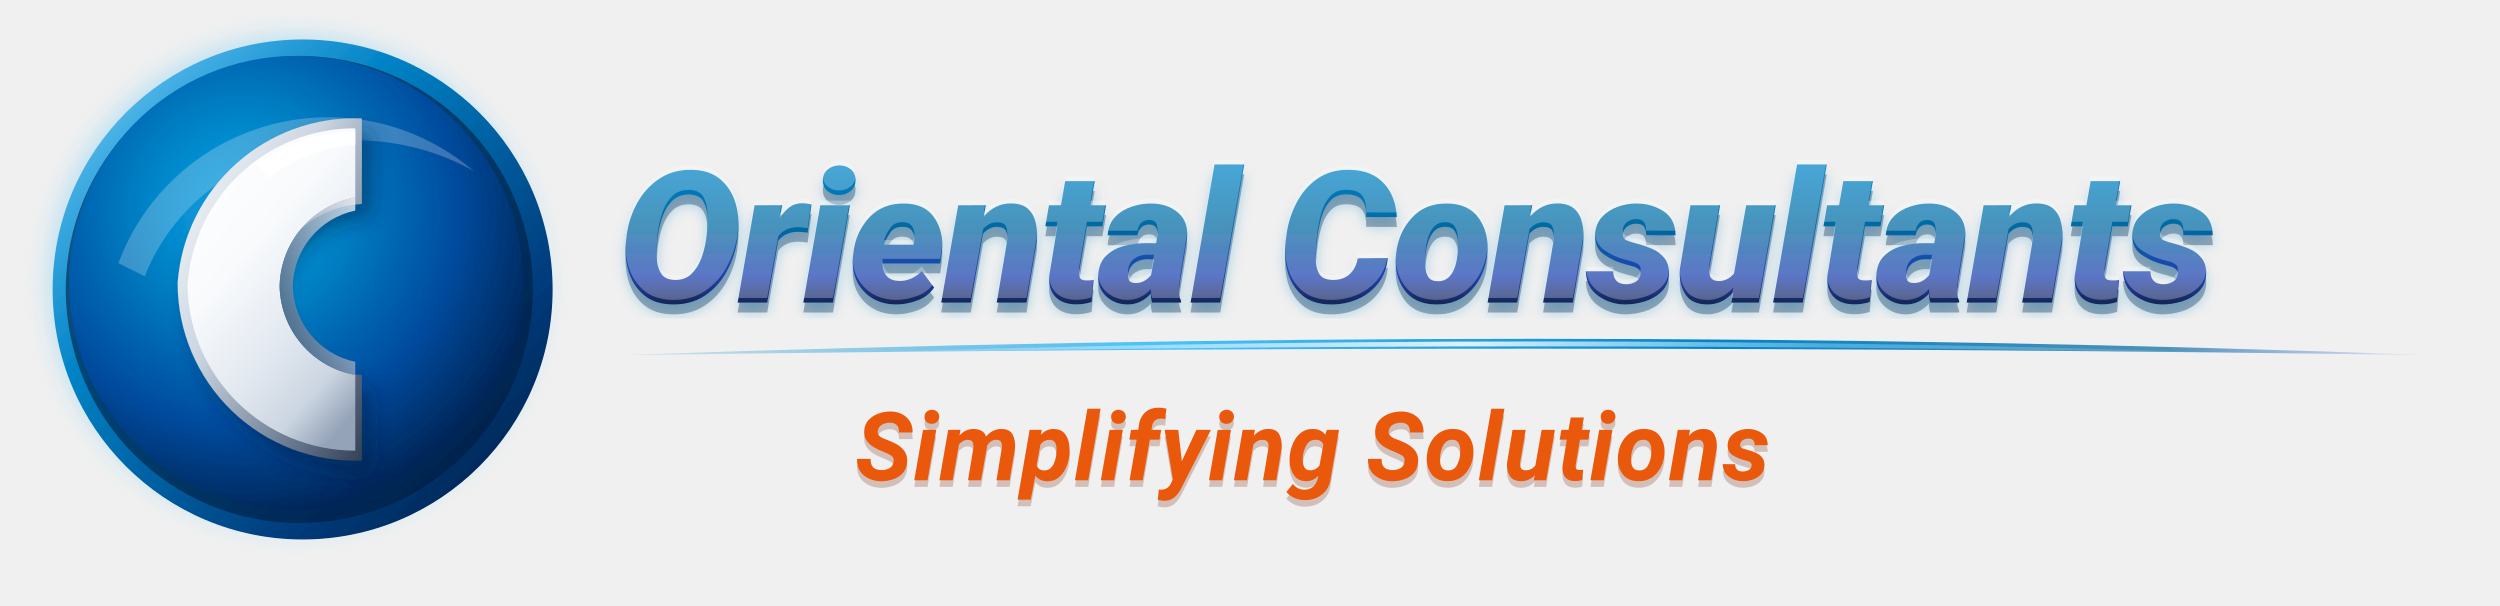
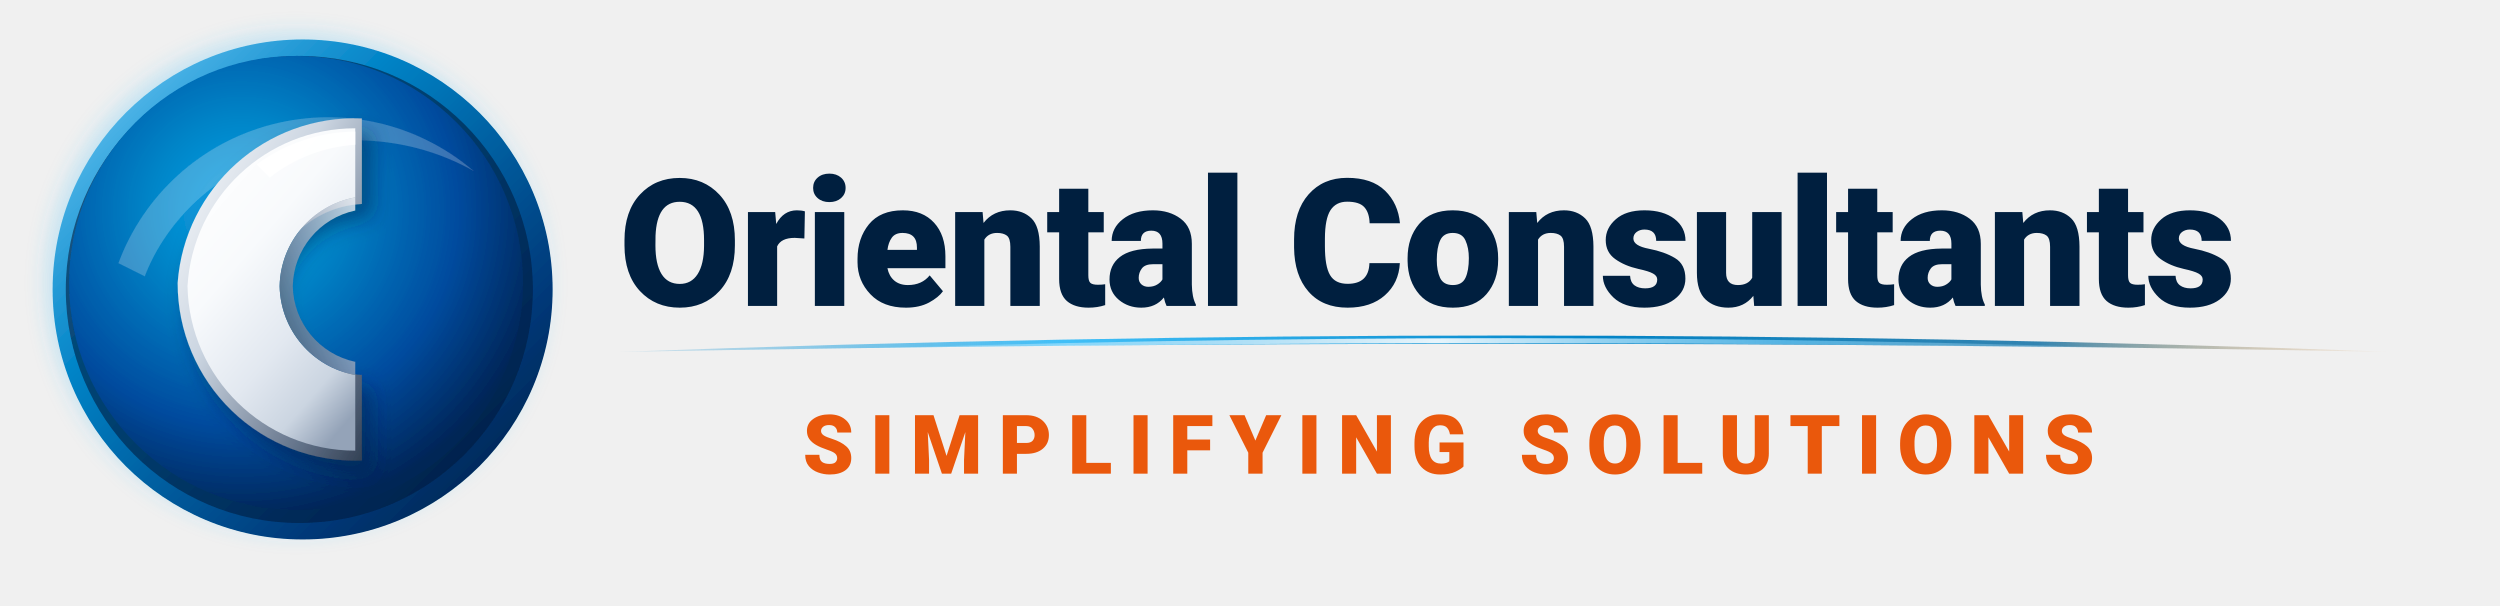
<svg xmlns="http://www.w3.org/2000/svg" viewBox="0 0 380 92" width="100%" height="100%" fill="none">
  <defs>
+     <style>
+       .logo-title {
+         font-family: 'Plus Jakarta Sans', -apple-system, BlinkMacSystemFont, 'Segoe UI', Roboto, 'Helvetica Neue', Arial, sans-serif;
+         font-size: 27px;
+         font-weight: 800;
+         letter-spacing: -0.25px;
+         fill: #001f3f;
+       }
+       .logo-tagline {
+         font-family: 'Plus Jakarta Sans', -apple-system, BlinkMacSystemFont, 'Segoe UI', Roboto, 'Helvetica Neue', Arial, sans-serif;
+         font-size: 12.5px;
+         font-weight: 800;
+         letter-spacing: 2.4px;
+         fill: #ea580c;
+         text-transform: uppercase;
+       }
+       @media (prefers-color-scheme: dark) {
+         .logo-title {
+           fill: #ffffff !important;
+         }
+         .logo-tagline {
+           fill: #fbbf24 !important;
+         }
+       }
+     </style>
    <filter id="ocDropShadow" x="-20%" y="-20%" width="150%" height="150%">
      <feDropShadow dx="2" dy="4" stdDeviation="3.5" flood-color="#071630" flood-opacity="0.38" />
      <feDropShadow dx="-1" dy="-1" stdDeviation="1.5" flood-color="#38bdf8" flood-opacity="0.25" />
    </filter>
    <filter id="cBevelShadow" x="-20%" y="-20%" width="140%" height="140%">
      <feDropShadow dx="1.5" dy="2" stdDeviation="1.5" flood-color="#021f4a" flood-opacity="0.5" />
-     </filter>
-     <filter id="textGlow" x="-10%" y="-10%" width="120%" height="120%">
-       <feDropShadow dx="0" dy="1.5" stdDeviation="1" flood-color="#0284c7" flood-opacity="0.3" />
    </filter>
    <radialGradient id="blueDiscGrad" cx="38%" cy="34%" r="68%">
      <stop offset="0%" stop-color="#0ea5e9" />
      <stop offset="30%" stop-color="#0284c7" />
      <stop offset="70%" stop-color="#034b9e" />
      <stop offset="100%" stop-color="#022557" />
    </radialGradient>
    <linearGradient id="blueRimGrad" x1="0%" y1="0%" x2="100%" y2="100%">
      <stop offset="0%" stop-color="#7dd3fc" />
      <stop offset="35%" stop-color="#0284c7" />
      <stop offset="75%" stop-color="#033878" />
      <stop offset="100%" stop-color="#011938" />
    </linearGradient>
    <linearGradient id="chromeFace" x1="20%" y1="0%" x2="80%" y2="100%">
      <stop offset="0%" stop-color="#ffffff" />
      <stop offset="35%" stop-color="#f8fafc" />
      <stop offset="65%" stop-color="#e2e8f0" />
      <stop offset="85%" stop-color="#cbd5e1" />
      <stop offset="100%" stop-color="#94a3b8" />
    </linearGradient>
    <linearGradient id="chromeBevel" x1="0%" y1="0%" x2="100%" y2="100%">
      <stop offset="0%" stop-color="#ffffff" />
      <stop offset="40%" stop-color="#cbd5e1" />
      <stop offset="80%" stop-color="#64748b" />
      <stop offset="100%" stop-color="#334155" />
    </linearGradient>
    <linearGradient id="chromeInner" x1="0%" y1="100%" x2="100%" y2="0%">
      <stop offset="0%" stop-color="#475569" />
      <stop offset="50%" stop-color="#94a3b8" />
      <stop offset="100%" stop-color="#f1f5f9" />
    </linearGradient>
-     <linearGradient id="textBlueGrad" x1="0%" y1="0%" x2="0%" y2="100%">
-       <stop offset="0%" stop-color="#0284c7" />
-       <stop offset="45%" stop-color="#0369a1" />
-       <stop offset="80%" stop-color="#1e40af" />
-       <stop offset="100%" stop-color="#172554" />
-     </linearGradient>
    <linearGradient id="swooshGrad" x1="0%" y1="0%" x2="100%" y2="0%">
      <stop offset="0%" stop-color="#0284c7" stop-opacity="0.1" />
-       <stop offset="30%" stop-color="#38bdf8" stop-opacity="0.9" />
-       <stop offset="60%" stop-color="#0284c7" stop-opacity="1" />
-       <stop offset="85%" stop-color="#0369a1" stop-opacity="0.7" />
-       <stop offset="100%" stop-color="#1d4ed8" stop-opacity="0" />
+       <stop offset="25%" stop-color="#38bdf8" stop-opacity="0.95" />
+       <stop offset="55%" stop-color="#0284c7" stop-opacity="1" />
+       <stop offset="80%" stop-color="#0369a1" stop-opacity="0.8" />
+       <stop offset="100%" stop-color="#d97706" stop-opacity="0" />
    </linearGradient>
    <linearGradient id="swooshShine" x1="0%" y1="0%" x2="100%" y2="0%">
      <stop offset="0%" stop-color="#ffffff" stop-opacity="0" />
-       <stop offset="45%" stop-color="#ffffff" stop-opacity="0.85" />
-       <stop offset="70%" stop-color="#7dd3fc" stop-opacity="0.5" />
+       <stop offset="45%" stop-color="#ffffff" stop-opacity="0.9" />
+       <stop offset="70%" stop-color="#7dd3fc" stop-opacity="0.6" />
      <stop offset="100%" stop-color="#ffffff" stop-opacity="0" />
    </linearGradient>
  </defs>
  <g transform="translate(6, 4)" filter="url(#ocDropShadow)">
    <circle cx="40" cy="40" r="38" fill="url(#blueRimGrad)" />
    <circle cx="39.5" cy="40" r="35.5" fill="#011c40" opacity="0.6" />
    <circle cx="39" cy="39" r="34.5" fill="url(#blueDiscGrad)" />
    <path d="M 12 36 A 34 34 0 0 1 66 22 A 34 31 0 0 0 16 38 Z" fill="#ffffff" opacity="0.22" />
    <path d="M 49 14               A 27 27 0 0 0 21 39              A 27 27 0 0 0 49 66              L 49 53              A 15 15 0 0 1 35 39              A 15 15 0 0 1 49 27              Z" fill="url(#chromeBevel)" filter="url(#cBevelShadow)" />
    <path d="M 48 15.5               A 25.5 25.5 0 0 0 22.5 39.5              A 25.5 25.5 0 0 0 48 64.5              L 48 53              A 14 14 0 0 1 36.5 39.5              A 14 14 0 0 1 48 26              Z" fill="url(#chromeFace)" />
    <path d="M 48 26              A 14 14 0 0 0 36.5 39.5              A 14 14 0 0 0 48 53              L 48 51              A 12 12 0 0 1 38.5 39.5              A 12 12 0 0 1 48 28              Z" fill="url(#chromeInner)" opacity="0.8" />
    <path d="M 33 21              A 25.5 25.5 0 0 1 48 16              L 48 18              A 23.5 23.5 0 0 0 35 23              Z" fill="#ffffff" opacity="0.9" />
  </g>
  <g transform="translate(94, 0)">
-     <text x="0" y="47.5" font-family="system-ui, -apple-system, 'Segoe UI', Roboto, 'Helvetica Neue', Arial, sans-serif" font-size="28" font-weight="800" font-style="italic" letter-spacing="-0.5px" fill="#071b3b" opacity="0.35">
-       Oriental Consultants
-     </text>
-     <text x="0" y="46" font-family="system-ui, -apple-system, 'Segoe UI', Roboto, 'Helvetica Neue', Arial, sans-serif" font-size="28" font-weight="800" font-style="italic" letter-spacing="-0.5px" fill="url(#textBlueGrad)" filter="url(#textGlow)">
-       Oriental Consultants
-     </text>
-     <text x="0" y="45.3" font-family="system-ui, -apple-system, 'Segoe UI', Roboto, 'Helvetica Neue', Arial, sans-serif" font-size="28" font-weight="800" font-style="italic" letter-spacing="-0.5px" fill="#ffffff" opacity="0.28">
-       Oriental Consultants
-     </text>
-     <path d="M 0 54 Q 140 49 276 54 Q 140 52 0 54 Z" fill="url(#swooshGrad)" />
-     <path d="M 30 53.8 Q 140 50 250 53.8 Q 140 51.5 30 53.8 Z" fill="url(#swooshShine)" />
-     <g transform="translate(36, 73)">
-       <text x="0" y="1" font-family="system-ui, -apple-system, 'Segoe UI', Roboto, 'Helvetica Neue', Arial, sans-serif" font-size="14.5" font-weight="700" font-style="italic" letter-spacing="0.2px" fill="#7c2d12" opacity="0.25">
-         Simplifying Solutions
-       </text>
-       <text x="0" y="0" font-family="system-ui, -apple-system, 'Segoe UI', Roboto, 'Helvetica Neue', Arial, sans-serif" font-size="14.5" font-weight="700" font-style="italic" letter-spacing="0.2px" fill="#ea580c">
-         Simplifying Solutions
-       </text>
+     <text x="0" y="46.5" class="logo-title">Oriental Consultants</text>
+     <path d="M 0 53.5 Q 135 48.5 270 53.5 Q 135 51 0 53.5 Z" fill="url(#swooshGrad)" />
+     <path d="M 28 53.3 Q 135 49.5 242 53.3 Q 135 51 28 53.3 Z" fill="url(#swooshShine)" />
+     <g transform="translate(28, 72)">
+       <text x="0" y="0" class="logo-tagline">SIMPLIFYING SOLUTIONS</text>
    </g>
  </g>
</svg>
